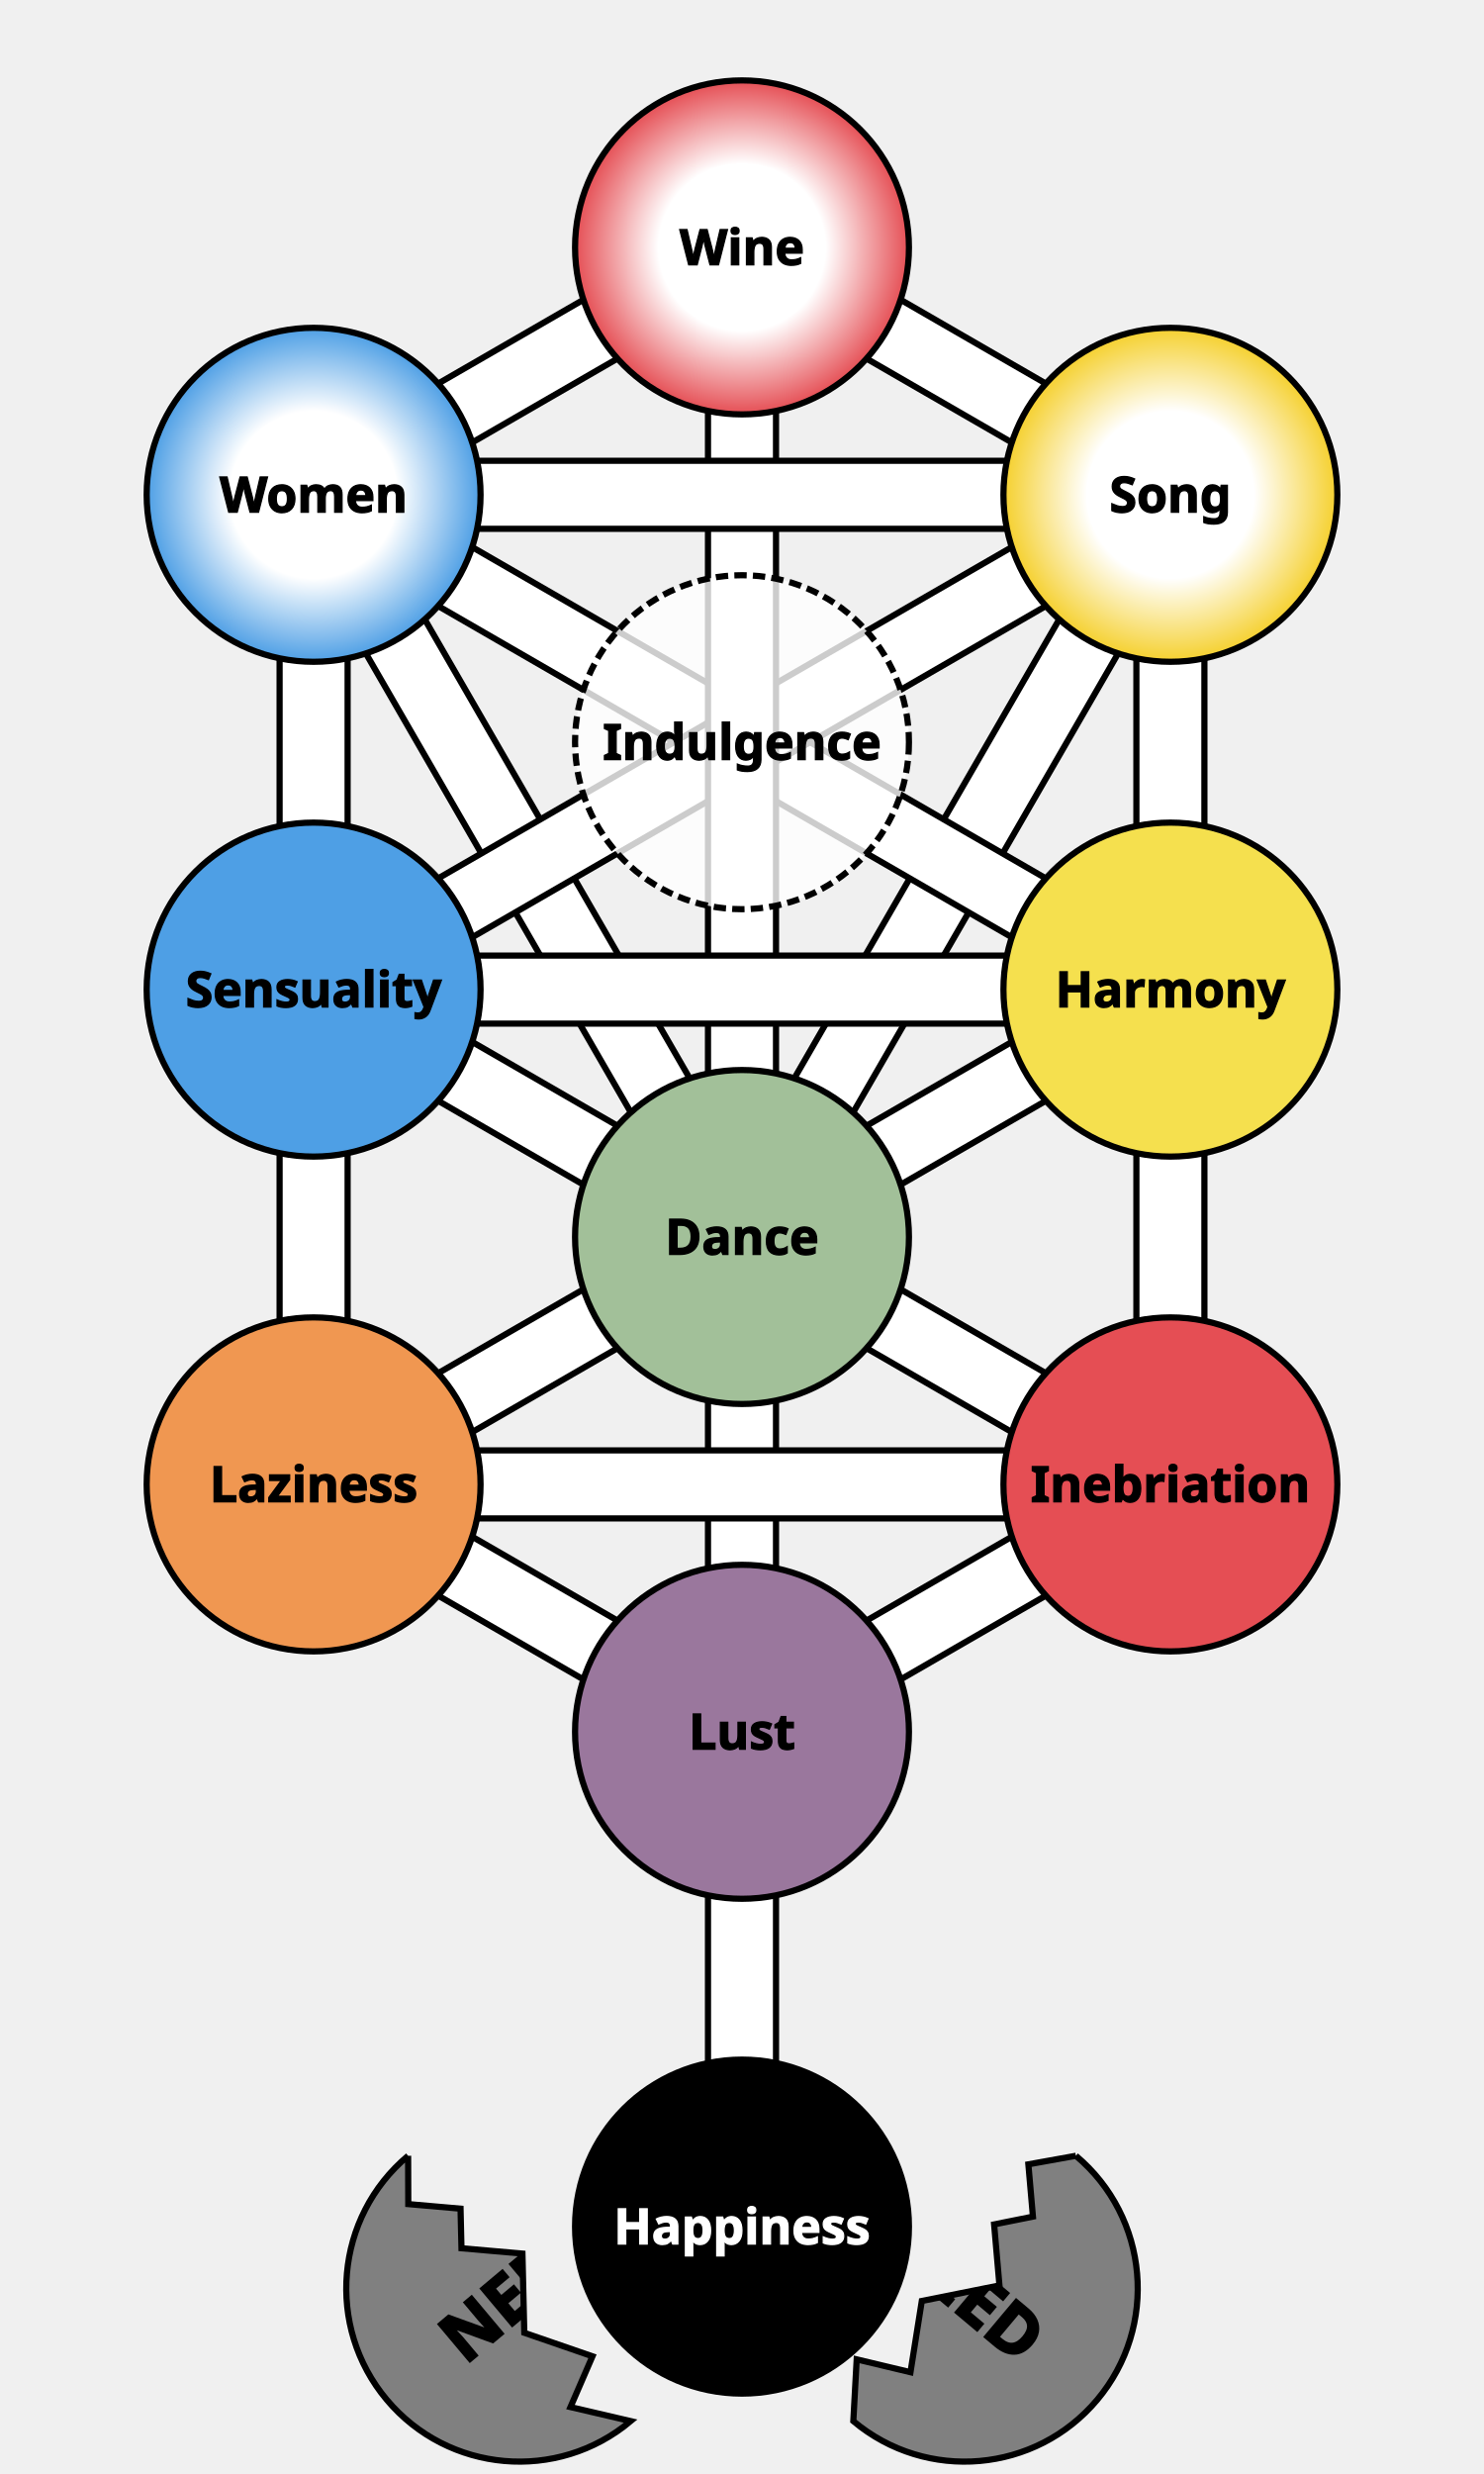
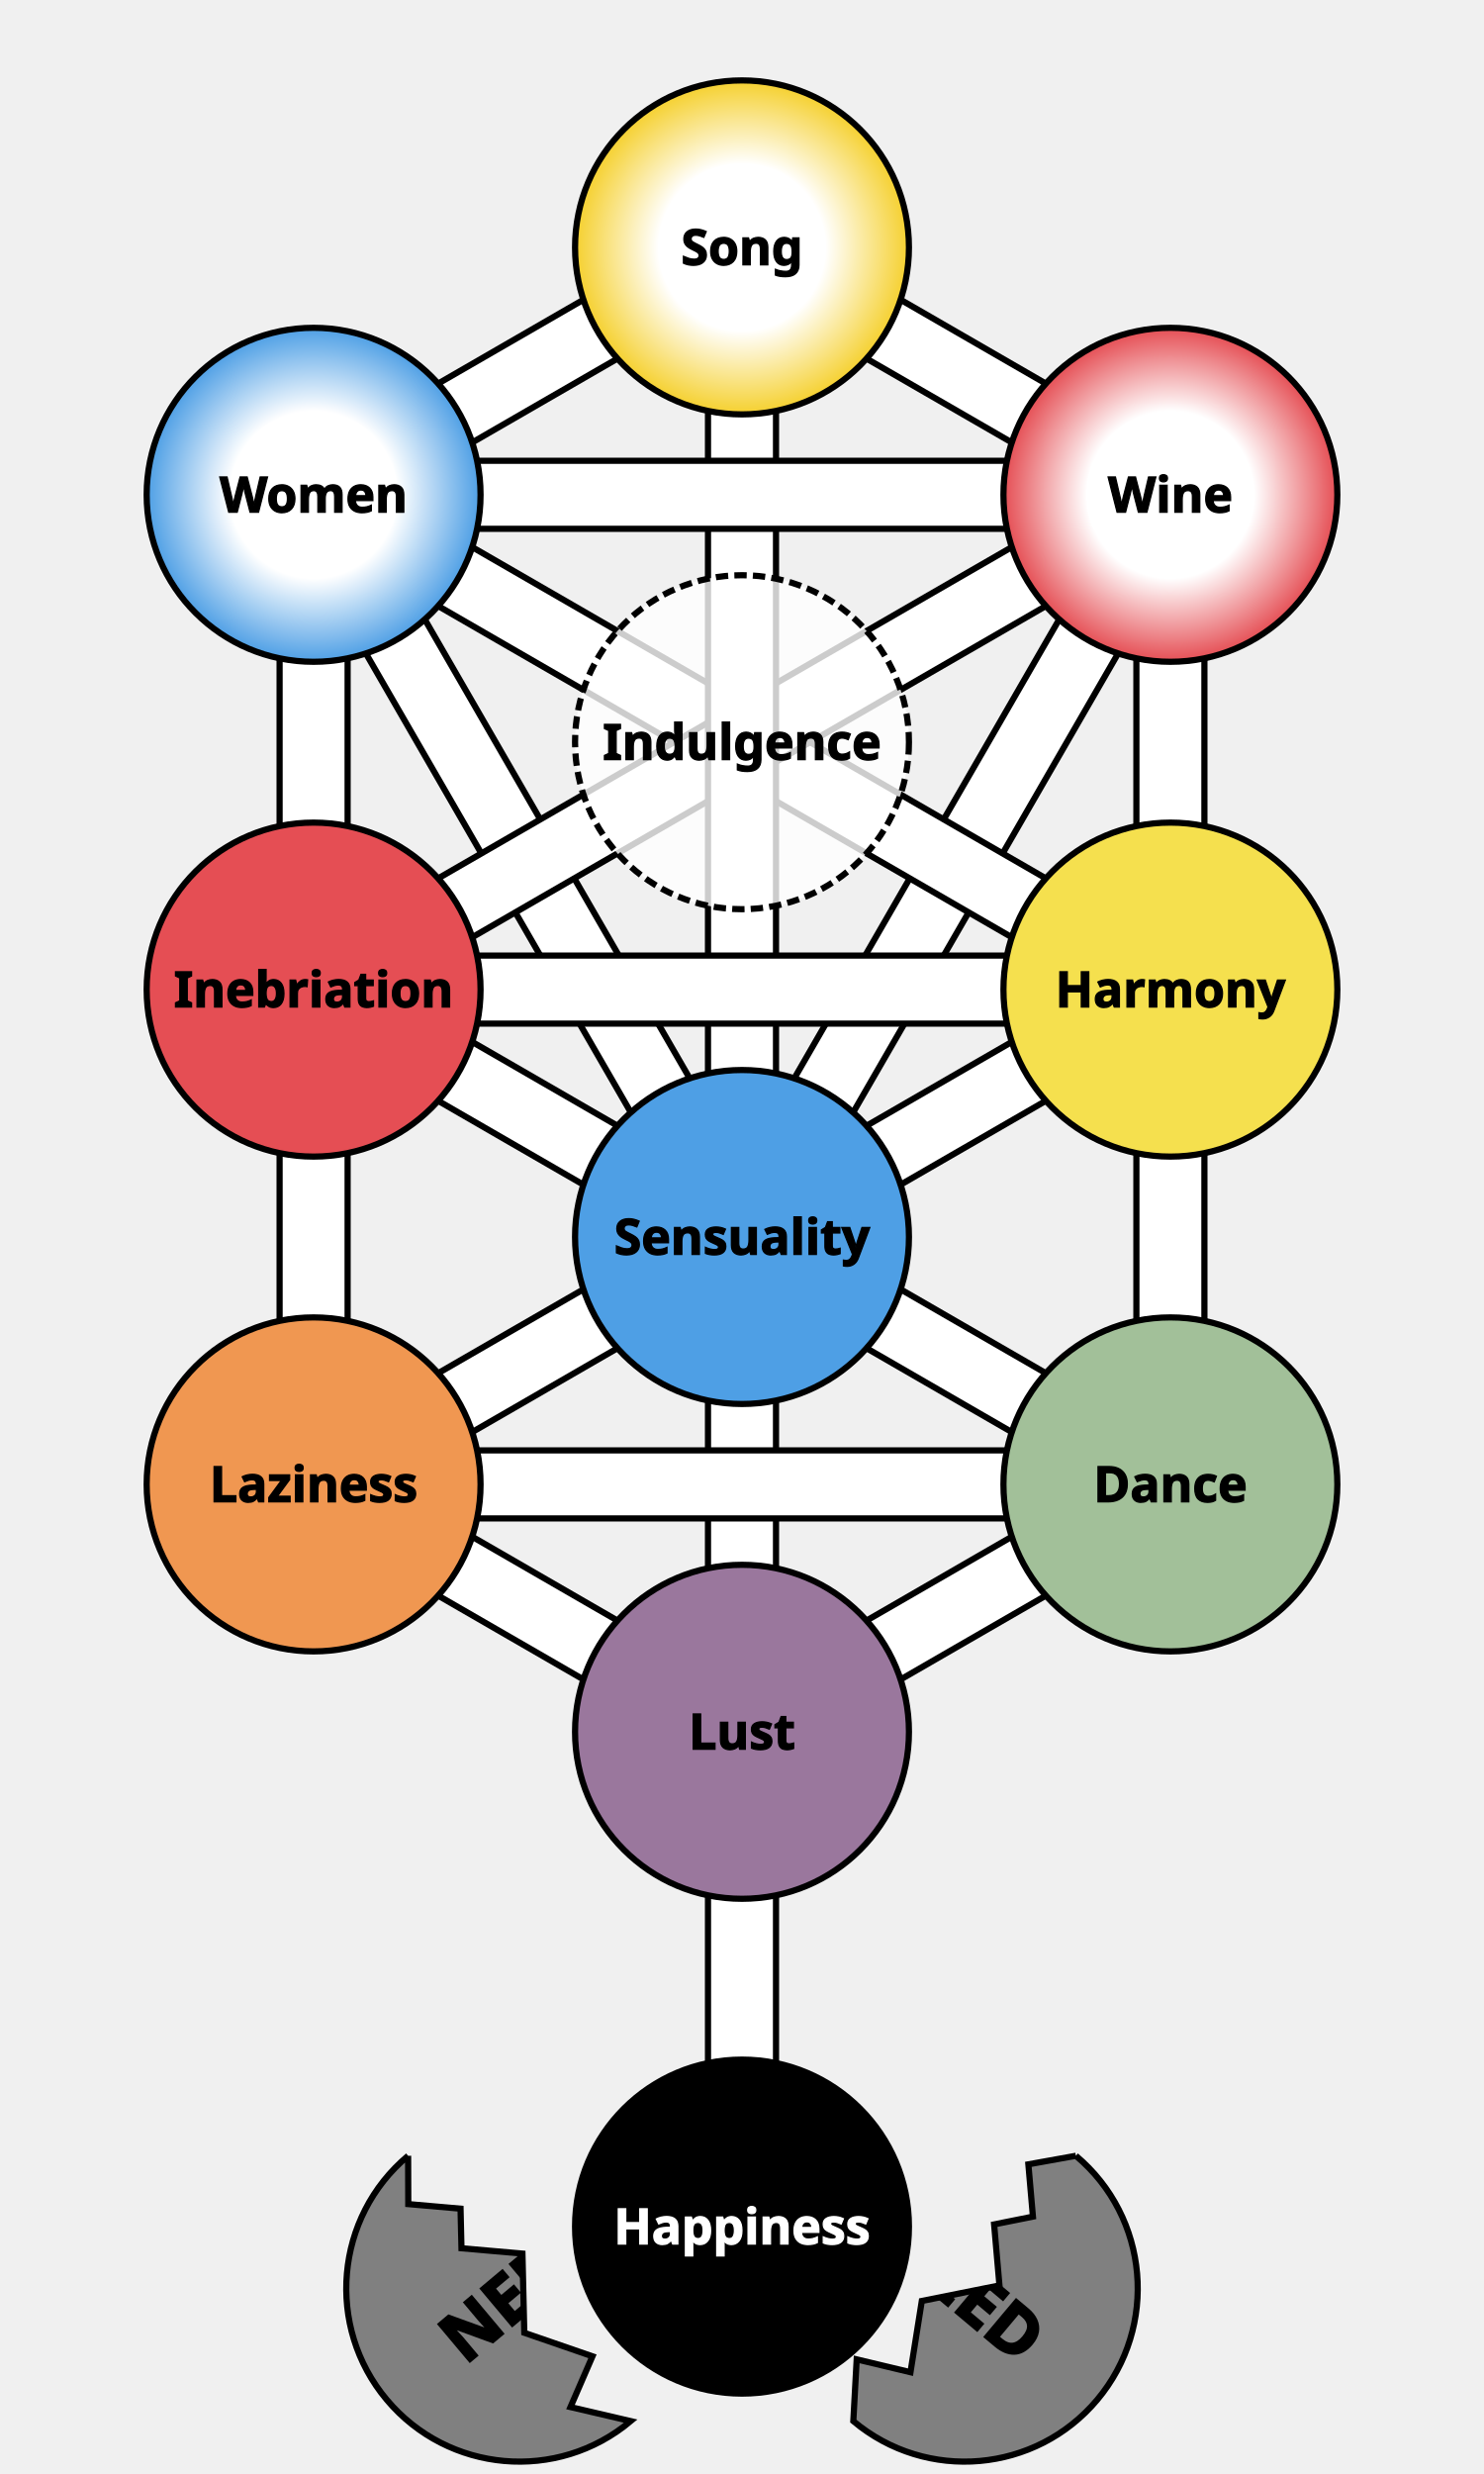
<svg xmlns="http://www.w3.org/2000/svg" version="1.2" width="360" height="600" viewBox="-600 -1000 1200 2000" preserveAspectRatio="xMinYMin meet">
  <style type="text/css">

   g.midtext text {
      text-anchor: middle; 
      dominant-baseline: middle; 
   } 

</style>
  <defs>
    <circle id="sephira" r="135">
      </circle>
    <path id="path-2" fill="none" d="M0,-800 L346.41,-600" />
    <path id="path-4" fill="none" d="M346.41,-600 v400" />
    <path id="path-5" fill="none" d="M-346.41,-600 L0,-800" />
    <path id="path-6" fill="none" d="M-346.41,-200 L346.41,-600" />
    <path id="path-8" fill="none" d="M-346.41,-200 L346.41,-200" />
    <path id="path-9" fill="none" d="M0,0 L346.41,-200" />
    <path id="path-11" fill="none" d="M0,0 L346.41,-600" />
    <path id="path-12" fill="none" d="M-346.41,-600 L-346.41,-200" />
    <path id="path-14" fill="none" d="M0,-800 L0,0" />
    <path id="path-16" fill="none" d="M-346.41,200 L346.41,200" />
    <path id="path-17" fill="none" d="M0,0 L346.41,200" />
    <path id="path-18" fill="none" d="M346.41,-200 v400" />
    <path id="path-20" fill="none" d="M-346.41,200 L0,400" />
    <path id="path-21" fill="none" d="M-346.41,-200 v400" />
    <path id="path-22" fill="none" d="M0,400 L346.41,200" />
    <path id="path-24" fill="none" d="M-346.41,-600 L346.41,-600" />
    <path id="path-25" fill="none" d="M0,0 v400" />
    <path id="path-27" fill="none" d="M-346.41,200 L0,0" />
    <path id="path-28" fill="none" d="M-346.41,-600 L0,0" />
    <path id="path-29" fill="none" d="M-346.41,-200 L0,0" />
    <path id="path-31" fill="none" d="M-346.41,-600 L346.41,-200" />
    <path id="path-32" fill="none" d="M0,400 v400" />
+     <radialGradient id="loveGrad">
+       <stop offset="0%" stop-color="white" />
+       <stop offset="50%" stop-color="white" />
+       <stop offset="100%" stop-color="#f5d02e" />
+     </radialGradient>
+     <radialGradient id="courageGrad">
+       <stop offset="0%" stop-color="white" />
+       <stop offset="50%" stop-color="white" />
+       <stop offset="100%" stop-color="#e54e54" />
+     </radialGradient>
+     <radialGradient id="truthGrad">
+       <stop offset="0%" stop-color="white" />
+       <stop offset="50%" stop-color="white" />
+       <stop offset="100%" stop-color="#4e9fe5" />
+     </radialGradient>
  </defs>
  <g>
    <use href="#path-2" stroke="black" stroke-width="60" />
    <use href="#path-2" stroke="white" stroke-width="50" />
    <use href="#path-4" stroke="black" stroke-width="60" />
    <use href="#path-4" stroke="white" stroke-width="50" />
    <use href="#path-5" stroke="black" stroke-width="60" />
    <use href="#path-5" stroke="white" stroke-width="50" />
    <use href="#path-11" stroke="black" stroke-width="60" />
    <use href="#path-11" stroke="white" stroke-width="50" />
    <use href="#path-28" stroke="black" stroke-width="60" />
    <use href="#path-28" stroke="white" stroke-width="50" />
    <use href="#path-31" stroke="black" stroke-width="60" />
    <use href="#path-31" stroke="white" stroke-width="50" />
    <use href="#path-6" stroke="black" stroke-width="60" />
    <use href="#path-6" stroke="white" stroke-width="50" />
    <use href="#path-14" stroke="black" stroke-width="60" />
    <use href="#path-14" stroke="white" stroke-width="50" />
    <use href="#path-8" stroke="black" stroke-width="60" />
    <use href="#path-8" stroke="white" stroke-width="50" />
    <use href="#path-24" stroke="black" stroke-width="60" />
    <use href="#path-24" stroke="white" stroke-width="50" />
    <use href="#path-12" stroke="black" stroke-width="60" />
    <use href="#path-12" stroke="white" stroke-width="50" />
    <use href="#path-18" stroke="black" stroke-width="60" />
    <use href="#path-18" stroke="white" stroke-width="50" />
    <use href="#path-21" stroke="black" stroke-width="60" />
    <use href="#path-21" stroke="white" stroke-width="50" />
    <use href="#path-25" stroke="black" stroke-width="60" />
    <use href="#path-25" stroke="white" stroke-width="50" />
    <use href="#path-17" stroke="black" stroke-width="60" />
    <use href="#path-17" stroke="white" stroke-width="50" />
    <use href="#path-20" stroke="black" stroke-width="60" />
    <use href="#path-20" stroke="white" stroke-width="50" />
    <use href="#path-22" stroke="black" stroke-width="60" />
    <use href="#path-22" stroke="white" stroke-width="50" />
    <use href="#path-27" stroke="black" stroke-width="60" />
    <use href="#path-27" stroke="white" stroke-width="50" />
    <use href="#path-9" stroke="black" stroke-width="60" />
    <use href="#path-9" stroke="white" stroke-width="50" />
    <use href="#path-29" stroke="black" stroke-width="60" />
    <use href="#path-29" stroke="white" stroke-width="50" />
    <use href="#path-16" stroke="black" stroke-width="60" />
    <use href="#path-16" stroke="white" stroke-width="50" />
    <use href="#path-32" stroke="black" stroke-width="60" />
    <use href="#path-32" stroke="white" stroke-width="50" />
  </g>
  <g stroke="black" stroke-width="5">
-     <radialGradient id="loveGrad">
-       <stop offset="0%" stop-color="white" />
-       <stop offset="50%" stop-color="white" />
-       <stop offset="100%" stop-color="#f5d02e" />
-     </radialGradient>
-     <radialGradient id="courageGrad">
-       <stop offset="0%" stop-color="white" />
-       <stop offset="50%" stop-color="white" />
-       <stop offset="100%" stop-color="#e54e54" />
-     </radialGradient>
-     <radialGradient id="truthGrad">
-       <stop offset="0%" stop-color="white" />
-       <stop offset="50%" stop-color="white" />
-       <stop offset="100%" stop-color="#4e9fe5" />
-     </radialGradient>
-     <use href="#sephira" fill="url(#courageGrad)" x="0" y="-800" />
-     <use href="#sephira" fill="url(#loveGrad)" x="346.41" y="-600" />
+     <use href="#sephira" fill="url(#loveGrad)" x="0" y="-800" />
+     <use href="#sephira" fill="url(#courageGrad)" x="346.41" y="-600" />
    <use href="#sephira" fill="url(#truthGrad)" x="-346.41" y="-600" />
    <use href="#sephira" x="0" y="-400" fill="white" fill-opacity="0.8" stroke-dasharray="10 5" />
    <use href="#sephira" fill="#f5e04e" x="346.41" y="-200" />
-     <use href="#sephira" fill="#4e9fe5" x="-346.41" y="-200" />
-     <use href="#sephira" fill="#a2c099" x="0" y="0" />
-     <use href="#sephira" fill="#e54e54" x="346.41" y="200" />
+     <use href="#sephira" fill="#e54e54" x="-346.41" y="-200" />
+     <use href="#sephira" fill="#4e9fe5" x="0" y="0" />
+     <use href="#sephira" fill="#a2c099" x="346.41" y="200" />
    <use href="#sephira" fill="#f09751" x="-346.41" y="200" />
    <use href="#sephira" fill="#9a779d" x="0" y="400" />
    <use href="#sephira" fill="black" x="0" y="800" />
  </g>
  <g class="midtext" fill="black" stroke="black" stroke-width="1" font-size="40" font-family="verdana, sans-serif" font-weight="bold">
-     <text x="0" y="-800">Wine</text>
-     <text x="346.41" y="-600">Song</text>
+     <text x="0" y="-800">Song</text>
+     <text x="346.41" y="-600">Wine</text>
    <text x="-346.41" y="-600">Women</text>
    <text x="346.41" y="-200">Harmony</text>
-     <text x="-346.41" y="-200">Sensuality</text>
-     <text x="0" y="0">Dance</text>
-     <text x="346.41" y="200">Inebriation</text>
+     <text x="-346.41" y="-200">Inebriation</text>
+     <text x="0" y="0">Sensuality</text>
+     <text x="346.41" y="200">Dance</text>
    <text x="-346.41" y="200">Laziness</text>
    <text x="0" y="400">Lust</text>
    <text stroke="white" fill="white" x="0" y="800">Happiness</text>
    <text x="0" y="-400">Indulgence</text>
  </g>
  <defs>
    <text id="prideText" fill="black" stroke="black" stroke-width="2" font-size="55" dominant-baseline="middle" text-anchor="middle" font-weight="bold" font-family="verdana, sans-serif">NEED</text>
    <path id="leftEggShape" d="M0 -140 A122 122, 0 0 0, 0 140        L -30 100, 10 80, -20 30, 20 -20,           -15 -55, 5 -80, -25 -110,          0 -140">
      </path>
    <clipPath id="leftEggClip">
      <use href="#leftEggShape" />
    </clipPath>
    <g id="leftEgg">
      <use href="#leftEggShape" fill="gray" stroke="black" stroke-width="5" />
      <use href="#prideText" clip-path="url(#leftEggClip)" />
    </g>
    <path id="rightEggShape" d="M0 -140 A122 122, 0 0 1, 0 140        L -30 100, 10 80, -20 30, 20 -20,           -15 -55, 5 -80, -25 -110,          0 -140">
      </path>
    <clipPath id="rightEggClip">
      <use href="#rightEggShape" />
    </clipPath>
    <g id="rightEgg">
      <use href="#rightEggShape" fill="gray" stroke="black" stroke-width="5" />
      <use href="#prideText" clip-path="url(#rightEggClip)" />
    </g>
  </defs>
  <g>
    <use href="#leftEgg" transform="translate(-180,850) rotate(-40)" />
    <use href="#rightEgg" transform="translate(180,850) rotate(40)" />
  </g>
</svg>
